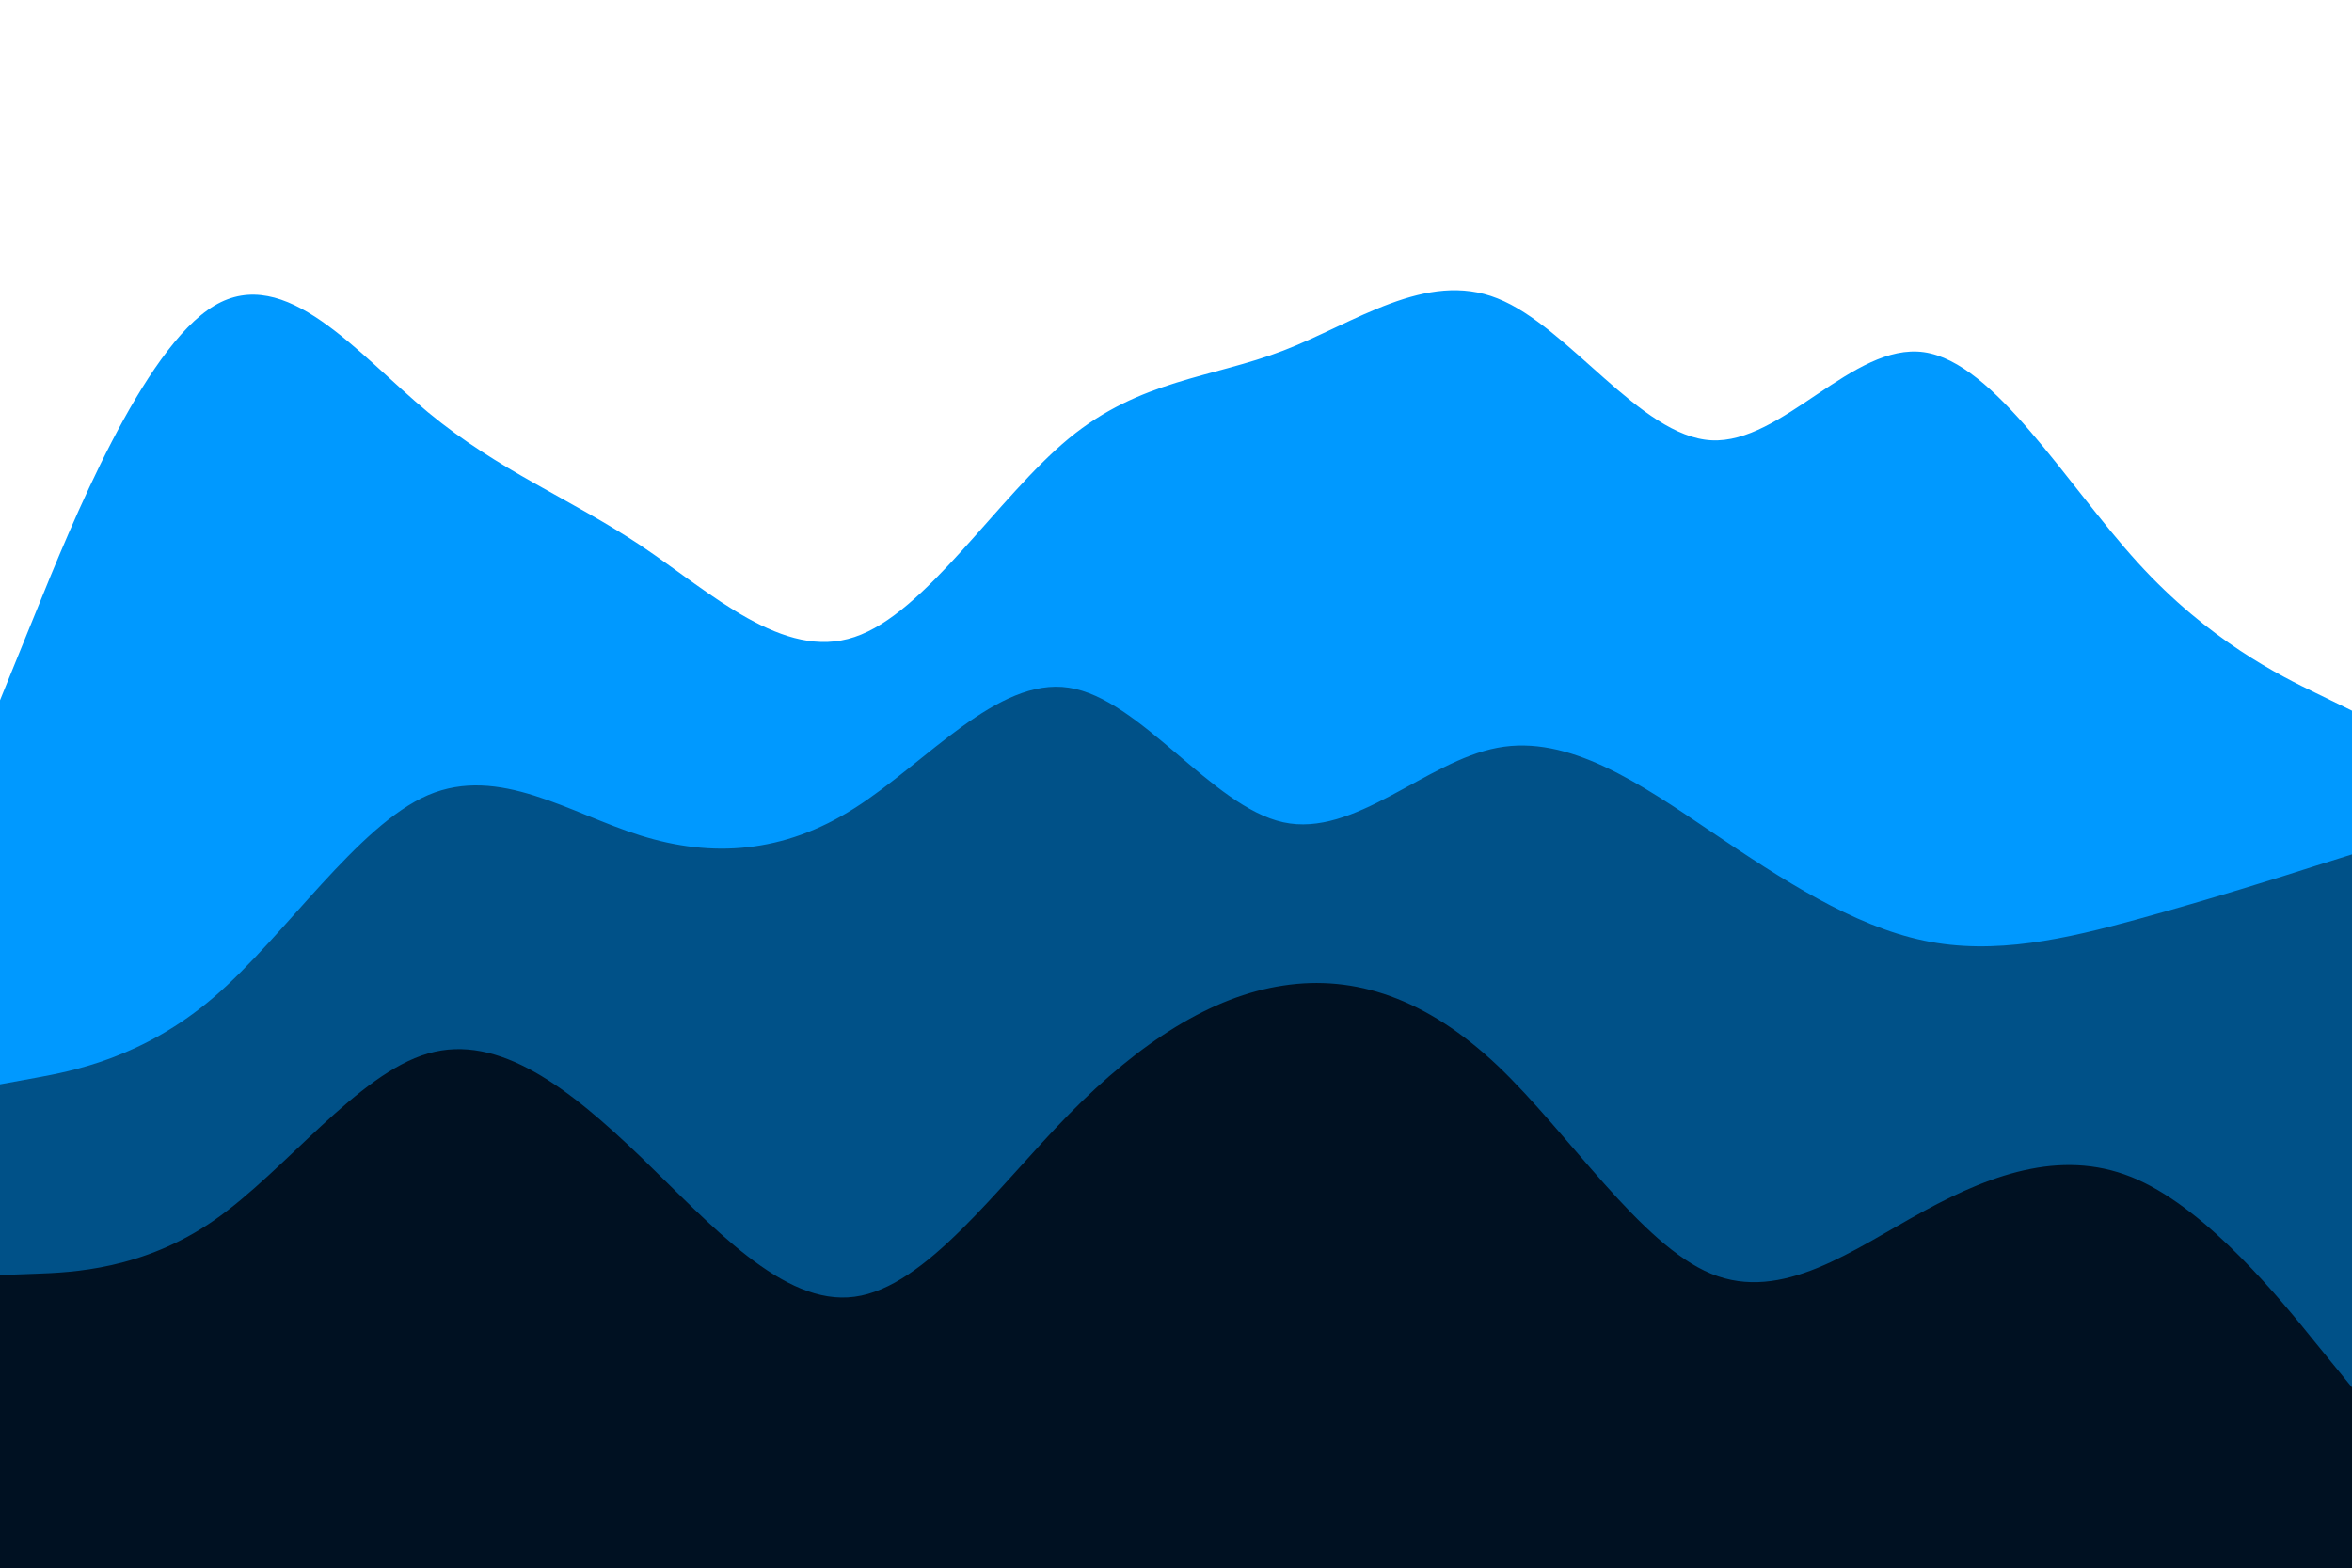
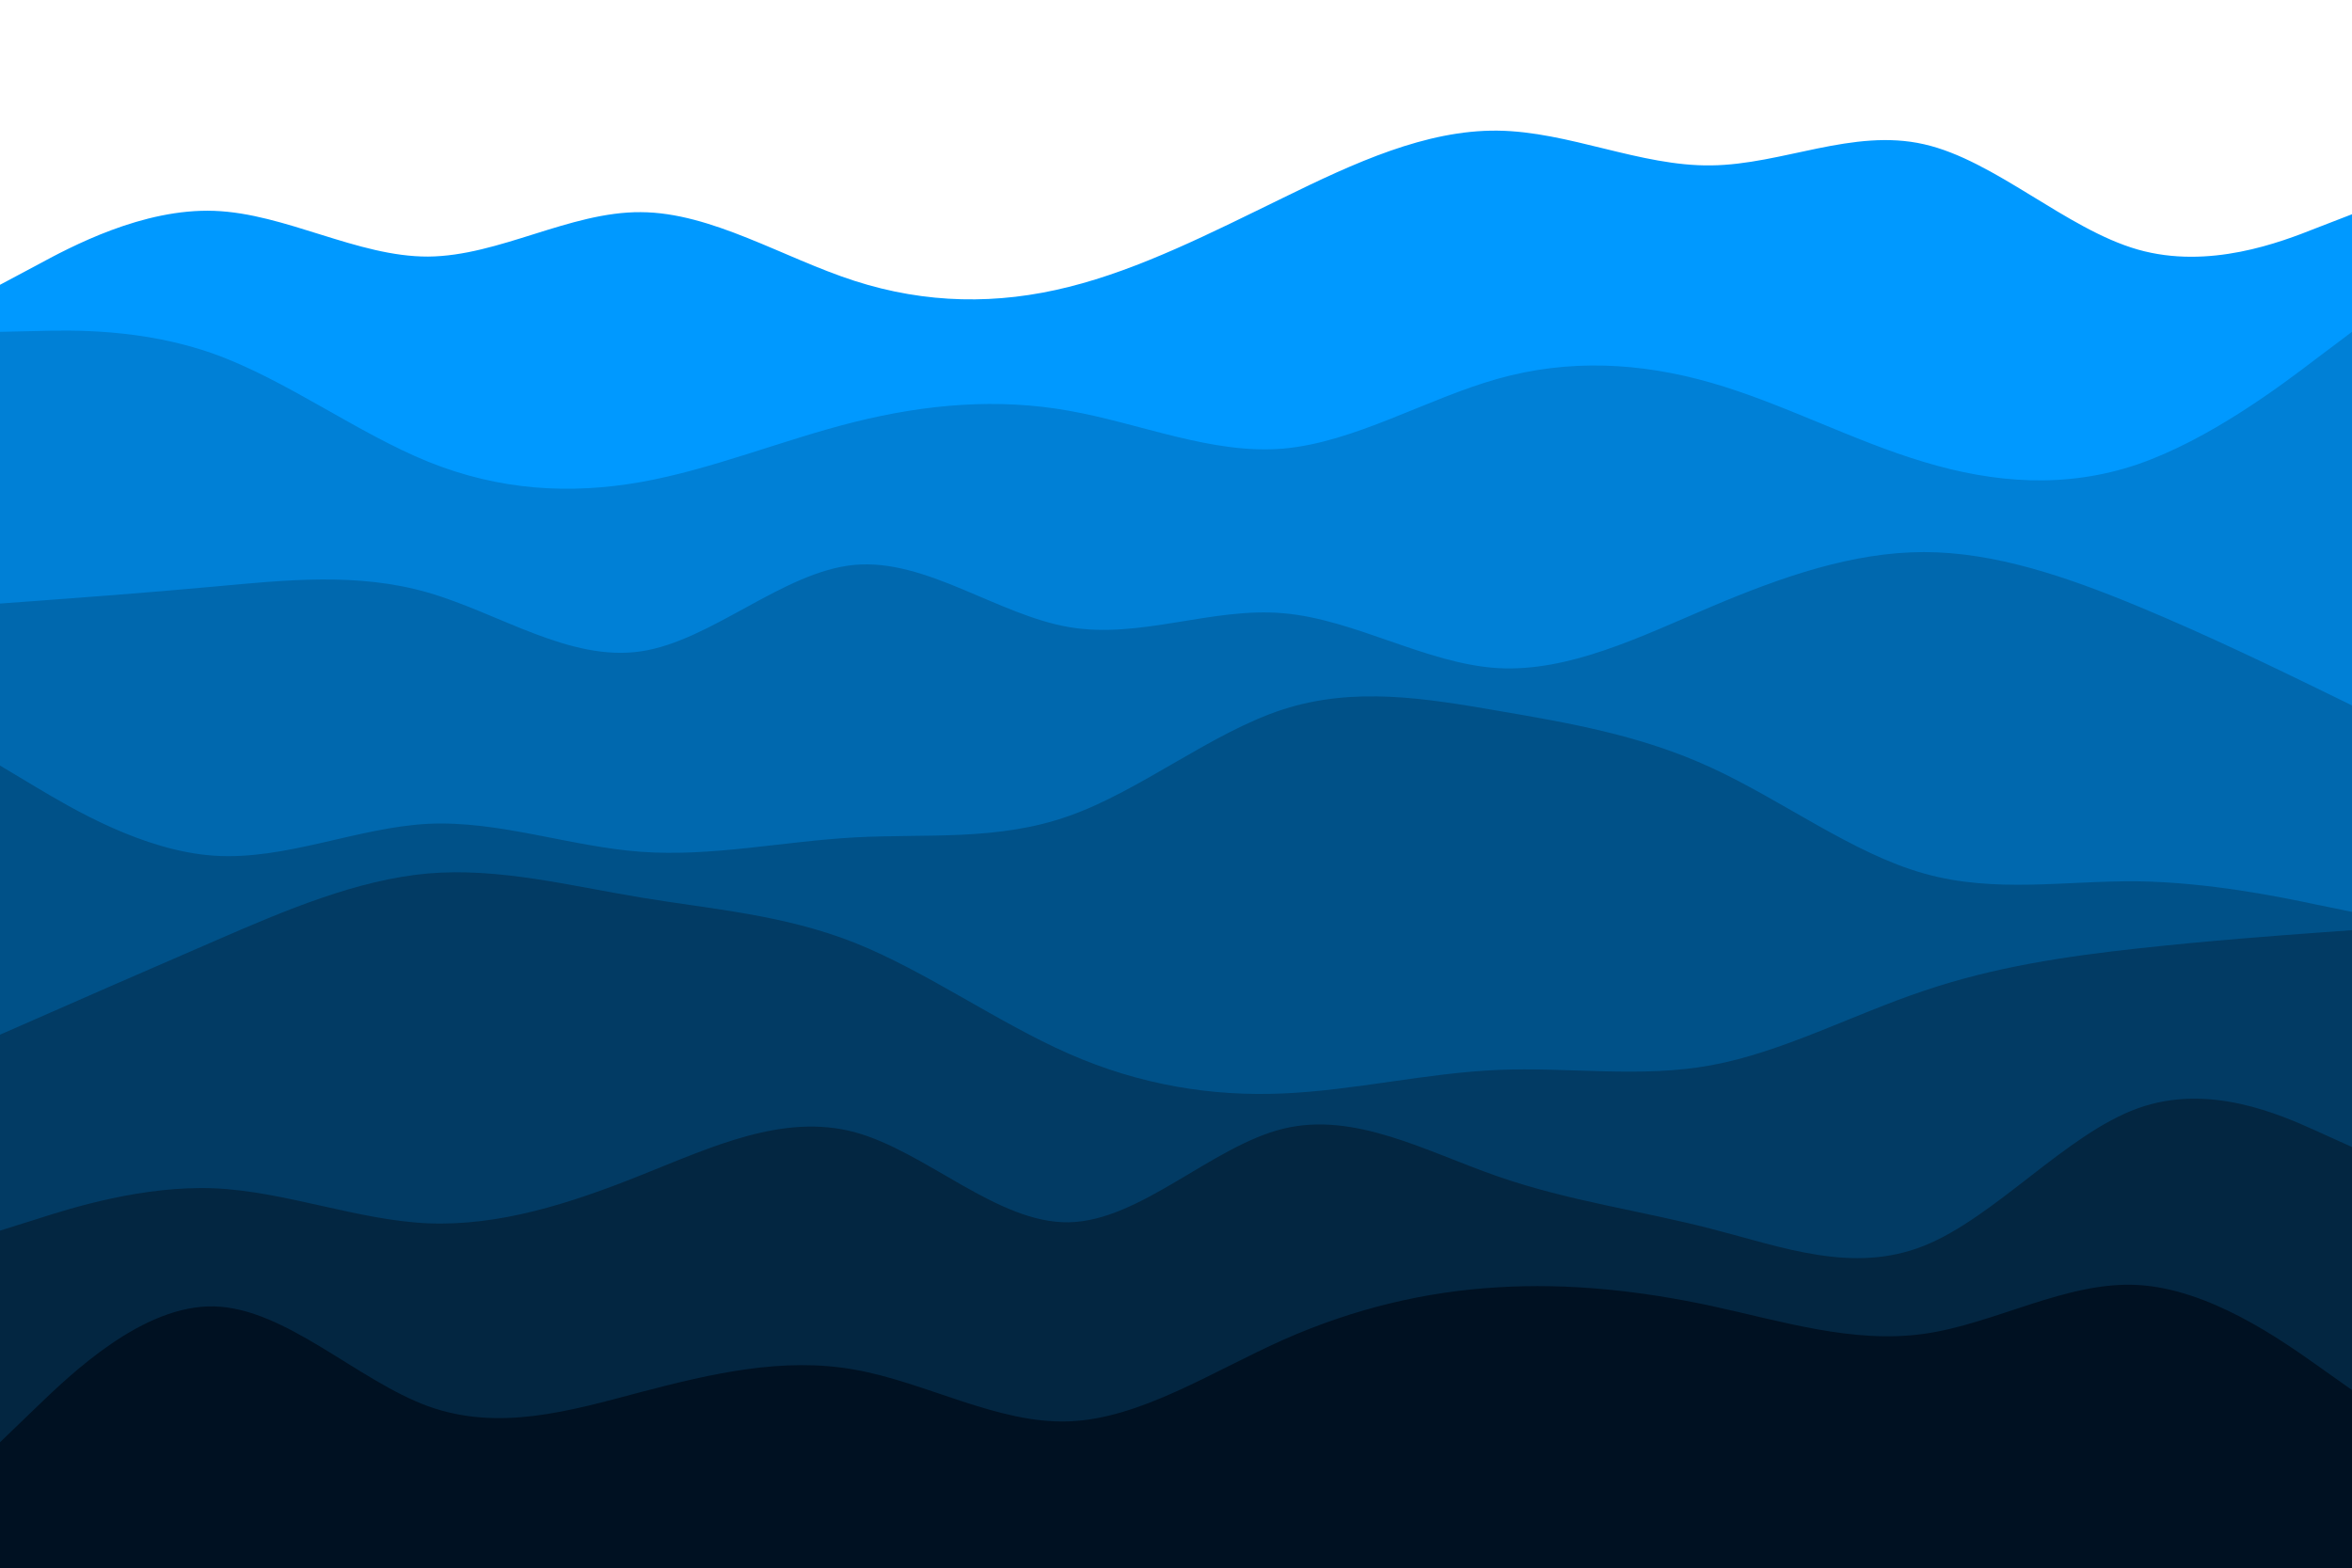
<svg xmlns="http://www.w3.org/2000/svg" id="visual" preserveAspectRatio="none" viewBox="0 0 900 600" width="900" height="600" version="1.1">
-   <path d="M0 268L13.7 234.3C27.3 200.7 54.7 133.3 82 117C109.3 100.7 136.7 135.3 163.8 157.8C191 180.3 218 190.7 245.2 208.8C272.3 227 299.7 253 327 243.8C354.3 234.7 381.7 190.3 409 167.8C436.3 145.3 463.7 144.7 491 134.2C518.3 123.7 545.7 103.3 573 114.2C600.3 125 627.7 167 654.8 168.5C682 170 709 131 736.2 134.8C763.3 138.7 790.7 185.3 818 215.3C845.3 245.3 872.7 258.7 886.3 265.3L900 272L900 601L886.3 601C872.7 601 845.3 601 818 601C790.7 601 763.3 601 736.2 601C709 601 682 601 654.8 601C627.7 601 600.3 601 573 601C545.7 601 518.3 601 491 601C463.7 601 436.3 601 409 601C381.7 601 354.3 601 327 601C299.7 601 272.3 601 245.2 601C218 601 191 601 163.8 601C136.7 601 109.3 601 82 601C54.7 601 27.3 601 13.7 601L0 601Z" fill="#0099ff" />
-   <path d="M0 415L13.7 412.5C27.3 410 54.7 405 82 381.5C109.3 358 136.7 316 163.8 304.3C191 292.7 218 311.3 245.2 319.8C272.3 328.3 299.7 326.7 327 309.3C354.3 292 381.7 259 409 263.2C436.3 267.3 463.7 308.7 491 314.7C518.3 320.7 545.7 291.3 573 286.2C600.3 281 627.7 300 654.8 318.3C682 336.7 709 354.3 736.2 360C763.3 365.7 790.7 359.3 818 351.8C845.3 344.3 872.7 335.7 886.3 331.3L900 327L900 601L886.3 601C872.7 601 845.3 601 818 601C790.7 601 763.3 601 736.2 601C709 601 682 601 654.8 601C627.7 601 600.3 601 573 601C545.7 601 518.3 601 491 601C463.7 601 436.3 601 409 601C381.7 601 354.3 601 327 601C299.7 601 272.3 601 245.2 601C218 601 191 601 163.8 601C136.7 601 109.3 601 82 601C54.7 601 27.3 601 13.7 601L0 601Z" fill="#005188" />
-   <path d="M0 488L13.7 487.5C27.3 487 54.7 486 82 467C109.3 448 136.7 411 163.8 403.2C191 395.3 218 416.7 245.2 442.8C272.3 469 299.7 500 327 496.3C354.3 492.7 381.7 454.3 409 426.5C436.3 398.7 463.7 381.3 491 377.2C518.3 373 545.7 382 573 407.8C600.3 433.7 627.7 476.3 654.8 487.5C682 498.7 709 478.3 736.2 463.5C763.3 448.7 790.7 439.3 818 451.5C845.3 463.7 872.7 497.3 886.3 514.2L900 531L900 601L886.3 601C872.7 601 845.3 601 818 601C790.7 601 763.3 601 736.2 601C709 601 682 601 654.8 601C627.7 601 600.3 601 573 601C545.7 601 518.3 601 491 601C463.7 601 436.3 601 409 601C381.7 601 354.3 601 327 601C299.7 601 272.3 601 245.2 601C218 601 191 601 163.8 601C136.7 601 109.3 601 82 601C54.7 601 27.3 601 13.7 601L0 601Z" fill="#001122" />
+   <path d="M0 109L13.7 101.7C27.3 94.3 54.7 79.7 82 80.7C109.3 81.7 136.7 98.3 163.8 98.2C191 98 218 81 245.2 81.2C272.3 81.3 299.7 98.7 327 107.5C354.3 116.3 381.7 116.7 409 109.8C436.3 103 463.7 89 491 75.7C518.3 62.3 545.7 49.7 573 50C600.3 50.3 627.7 63.7 654.8 63.3C682 63 709 49 736.2 55.2C763.3 61.3 790.7 87.7 818 95.5C845.3 103.3 872.7 92.7 886.3 87.3L900 82L900 601L886.3 601C872.7 601 845.3 601 818 601C790.7 601 763.3 601 736.2 601C709 601 682 601 654.8 601C627.7 601 600.3 601 573 601C545.7 601 518.3 601 491 601C463.7 601 436.3 601 409 601C381.7 601 354.3 601 327 601C299.7 601 272.3 601 245.2 601C218 601 191 601 163.8 601C136.7 601 109.3 601 82 601C54.7 601 27.3 601 13.7 601L0 601Z" fill="#0099ff" />
+   <path d="M0 127L13.7 126.7C27.3 126.3 54.7 125.7 82 135.5C109.3 145.3 136.7 165.7 163.8 176.7C191 187.7 218 189.3 245.2 184.5C272.3 179.7 299.7 168.3 327 161.5C354.3 154.7 381.7 152.3 409 157.2C436.3 162 463.7 174 491 171.7C518.3 169.3 545.7 152.7 573 145C600.3 137.3 627.7 138.7 654.8 146.5C682 154.3 709 168.7 736.2 176.8C763.3 185 790.7 187 818 177.7C845.3 168.3 872.7 147.7 886.3 137.3L900 127L900 601L886.3 601C872.7 601 845.3 601 818 601C790.7 601 763.3 601 736.2 601C709 601 682 601 654.8 601C627.7 601 600.3 601 573 601C545.7 601 518.3 601 491 601C463.7 601 436.3 601 409 601C381.7 601 354.3 601 327 601C299.7 601 272.3 601 245.2 601C218 601 191 601 163.8 601C136.7 601 109.3 601 82 601C54.7 601 27.3 601 13.7 601L0 601Z" fill="#0080d6" />
+   <path d="M0 231L13.7 230C27.3 229 54.7 227 82 224.5C109.3 222 136.7 219 163.8 226.8C191 234.7 218 253.3 245.2 249.3C272.3 245.3 299.7 218.7 327 216.2C354.3 213.7 381.7 235.3 409 240C436.3 244.7 463.7 232.3 491 234.7C518.3 237 545.7 254 573 255.7C600.3 257.3 627.7 243.7 654.8 232.2C682 220.7 709 211.3 736.2 211.3C763.3 211.3 790.7 220.7 818 232C845.3 243.3 872.7 256.7 886.3 263.3L900 270L900 601L886.3 601C872.7 601 845.3 601 818 601C790.7 601 763.3 601 736.2 601C709 601 682 601 654.8 601C627.7 601 600.3 601 573 601C545.7 601 518.3 601 491 601C463.7 601 436.3 601 409 601C381.7 601 354.3 601 327 601C299.7 601 272.3 601 245.2 601C218 601 191 601 163.8 601C136.7 601 109.3 601 82 601C54.7 601 27.3 601 13.7 601L0 601Z" fill="#0068ae" />
+   <path d="M0 293L13.7 301.2C27.3 309.3 54.7 325.7 82 327.5C109.3 329.3 136.7 316.7 163.8 315.3C191 314 218 324 245.2 326C272.3 328 299.7 322 327 320.5C354.3 319 381.7 322 409 312.3C436.3 302.7 463.7 280.3 491 271.5C518.3 262.7 545.7 267.3 573 272C600.3 276.7 627.7 281.3 654.8 293.8C682 306.3 709 326.7 736.2 334.3C763.3 342 790.7 337 818 337.3C845.3 337.7 872.7 343.3 886.3 346.2L900 349L900 601L886.3 601C872.7 601 845.3 601 818 601C790.7 601 763.3 601 736.2 601C709 601 682 601 654.8 601C627.7 601 600.3 601 573 601C545.7 601 518.3 601 491 601C463.7 601 436.3 601 409 601C381.7 601 354.3 601 327 601C299.7 601 272.3 601 245.2 601C218 601 191 601 163.8 601C136.7 601 109.3 601 82 601C54.7 601 27.3 601 13.7 601L0 601Z" fill="#005188" />
+   <path d="M0 396L13.7 390C27.3 384 54.7 372 82 360.2C109.3 348.3 136.7 336.7 163.8 334.3C191 332 218 339 245.2 343.5C272.3 348 299.7 350 327 360.8C354.3 371.7 381.7 391.3 409 403.3C436.3 415.3 463.7 419.7 491 418.5C518.3 417.3 545.7 410.7 573 409.5C600.3 408.3 627.7 412.7 654.8 407.7C682 402.7 709 388.3 736.2 379.2C763.3 370 790.7 366 818 363C845.3 360 872.7 358 886.3 357L900 356L900 601L886.3 601C872.7 601 845.3 601 818 601C790.7 601 763.3 601 736.2 601C709 601 682 601 654.8 601C627.7 601 600.3 601 573 601C545.7 601 518.3 601 491 601C463.7 601 436.3 601 409 601C381.7 601 354.3 601 327 601C299.7 601 272.3 601 245.2 601C218 601 191 601 163.8 601C136.7 601 109.3 601 82 601C54.7 601 27.3 601 13.7 601L0 601Z" fill="#023b64" />
+   <path d="M0 471L13.7 466.7C27.3 462.3 54.7 453.7 82 454.8C109.3 456 136.7 467 163.8 468.2C191 469.3 218 460.7 245.2 449.8C272.3 439 299.7 426 327 433.3C354.3 440.7 381.7 468.3 409 467.8C436.3 467.3 463.7 438.7 491 432C518.3 425.3 545.7 440.7 573 450.2C600.3 459.7 627.7 463.3 654.8 470.3C682 477.3 709 487.7 736.2 476.8C763.3 466 790.7 434 818 424.2C845.3 414.3 872.7 426.7 886.3 432.8L900 439L900 601L886.3 601C872.7 601 845.3 601 818 601C790.7 601 763.3 601 736.2 601C709 601 682 601 654.8 601C627.7 601 600.3 601 573 601C545.7 601 518.3 601 491 601C463.7 601 436.3 601 409 601C381.7 601 354.3 601 327 601C299.7 601 272.3 601 245.2 601C218 601 191 601 163.8 601C136.7 601 109.3 601 82 601C54.7 601 27.3 601 13.7 601L0 601Z" fill="#032641" />
+   <path d="M0 552L13.7 538.8C27.3 525.7 54.7 499.3 82 500C109.3 500.7 136.7 528.3 163.8 538.2C191 548 218 540 245.2 532.8C272.3 525.7 299.7 519.3 327 524.2C354.3 529 381.7 545 409 544C436.3 543 463.7 525 491 512.8C518.3 500.7 545.7 494.3 573 492.7C600.3 491 627.7 494 654.8 499.8C682 505.7 709 514.3 736.2 510.5C763.3 506.7 790.7 490.3 818 491.8C845.3 493.3 872.7 512.7 886.3 522.3L900 532L900 601L886.3 601C872.7 601 845.3 601 818 601C790.7 601 763.3 601 736.2 601C709 601 682 601 654.8 601C627.7 601 600.3 601 573 601C545.7 601 518.3 601 491 601C463.7 601 436.3 601 409 601C381.7 601 354.3 601 327 601C299.7 601 272.3 601 245.2 601C218 601 191 601 163.8 601C136.7 601 109.3 601 82 601C54.7 601 27.3 601 13.7 601L0 601Z" fill="#001122" />
</svg>
